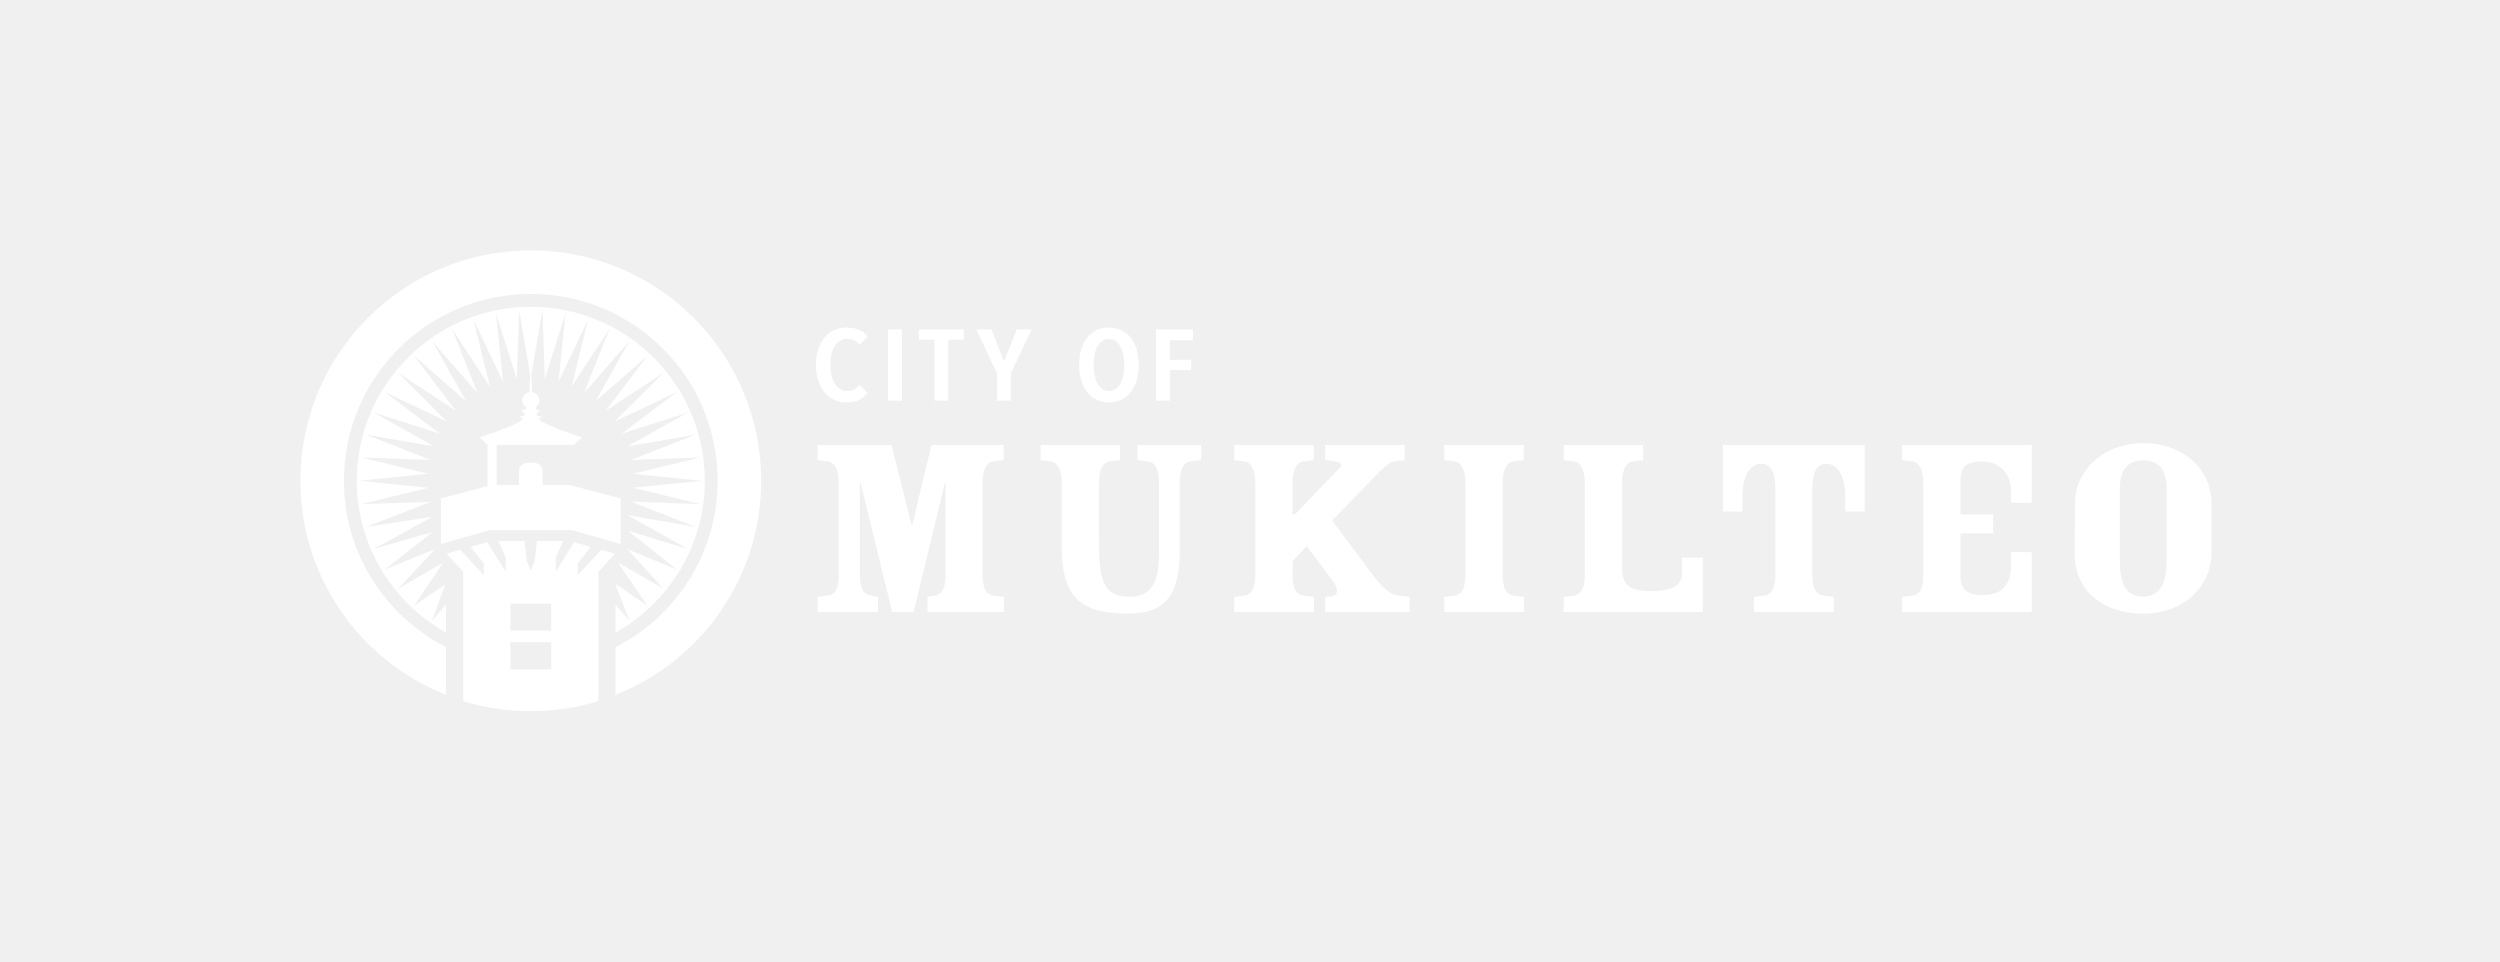
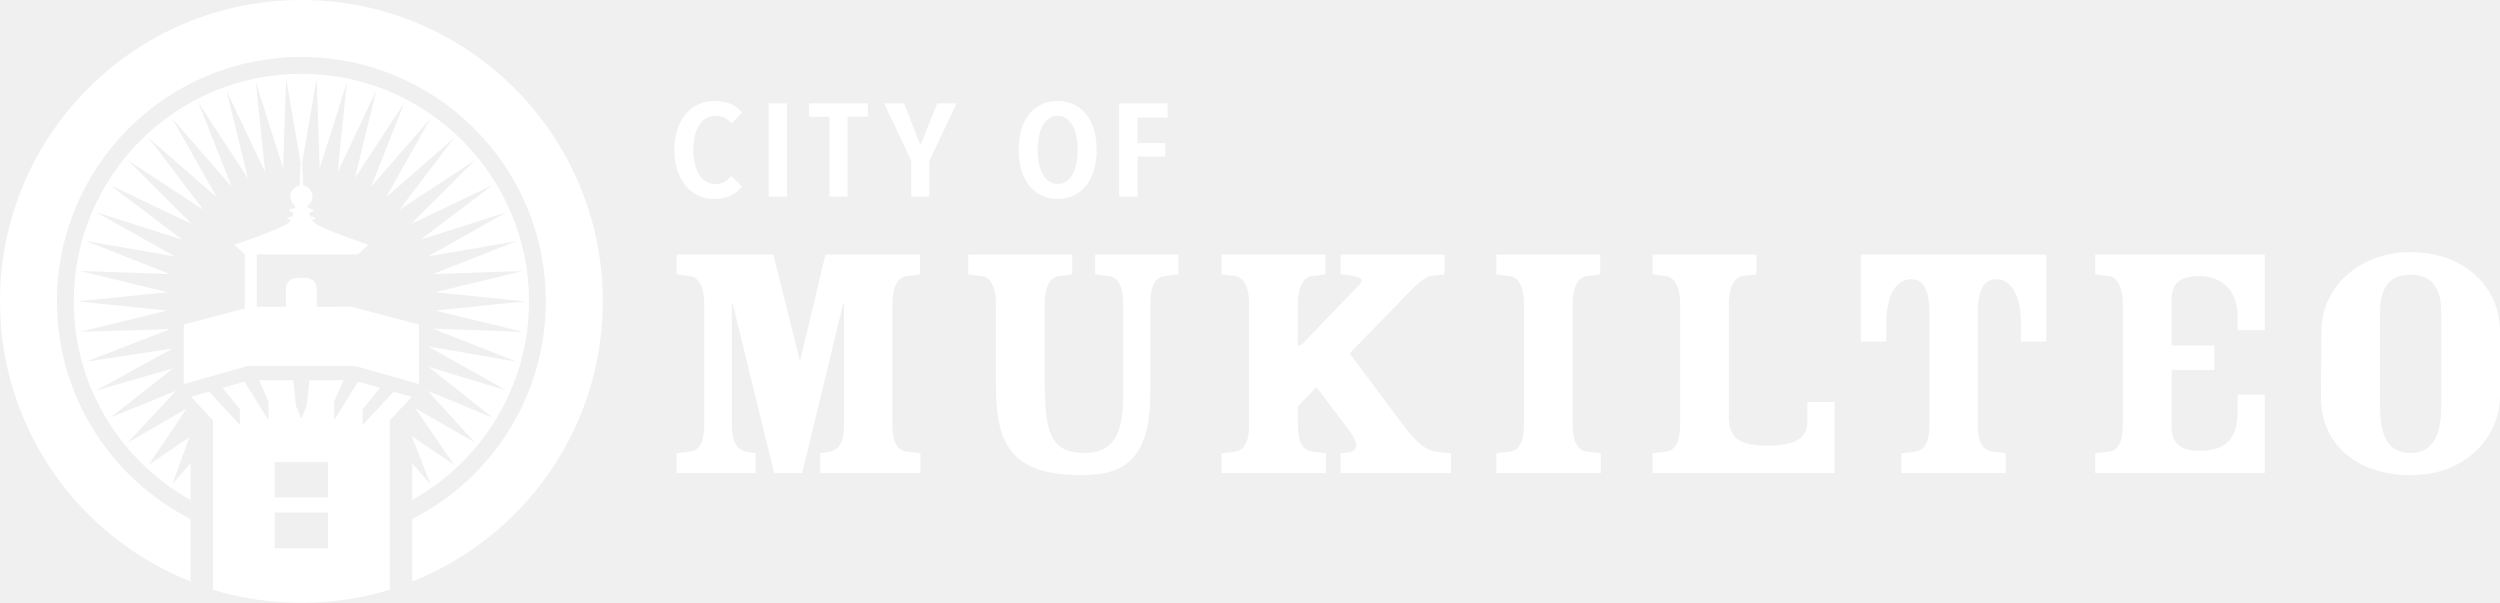
- <svg xmlns="http://www.w3.org/2000/svg" version="1.1" id="Layer_1" x="0px" y="0px" viewBox="0 0 468 180" enable-background="new 0 0 468 180" xml:space="preserve">
-   <path id="Horizontal_Mukilteo_Black" fill="#FFFFFF" d="M115.23,118.422v-5.247l2.599,2.985l-2.599-6.71v-0.135l5.989,4.087  l-5.562-8.12l8.545,4.926l-6.766-7.416l9.287,3.846l-9.144-7.26l11.155,3.38l-11.266-6.323l12.73,2.205l-12.022-4.73l12.911,0.451  l-12.554-3.049L131.383,90l-12.853-1.31l12.554-3.049l-12.911,0.451l12.022-4.73l-12.73,2.205l11.266-6.323l-12.311,3.918  l10.301-7.799l-11.663,5.558l9.143-9.128l-10.798,7.094l7.815-10.288l-9.731,8.499l6.341-11.257l-8.483,9.745l4.749-12.015  l-7.077,10.808l3.069-12.55l-5.539,11.671l1.331-12.851l-3.899,12.318l-0.431-12.912l-2.082,12.13  c-0.033-0.445-0.067-0.81-0.098-0.924v-0.039c0,0-0.004,0.015-0.006,0.02l-0.004-0.017l-0.002,0.036  c-0.031,0.113-0.065,0.478-0.098,0.923l-2.082-12.13l-0.431,12.912L92.849,58.65l1.331,12.851l-5.54-11.671l3.069,12.55  L84.632,61.57l4.749,12.015l-8.483-9.745l6.341,11.257l-9.731-8.499l7.815,10.288l-10.798-7.094l9.143,9.128l-11.663-5.558  l10.3,7.799l-12.311-3.918l11.266,6.323l-12.73-2.205l12.022,4.73L67.642,85.64l12.554,3.049L67.343,90l12.853,1.311L67.642,94.36  l12.938-0.391l-12.049,4.67l12.405-1.895l-10.942,6.014l11.013-3.168l-9.002,7.047l9.429-3.846l-6.909,7.416l8.403-4.855  l-5.42,8.049l5.847-3.993l-2.457,6.751l2.599-2.985v5.247c-9.954-5.58-16.706-16.22-16.706-28.421  c0-17.961,14.612-32.573,32.573-32.573s32.572,14.612,32.572,32.573C131.936,102.201,125.184,112.842,115.23,118.422z M99.364,46.87  c-23.82,0-43.131,19.31-43.131,43.131c0,18.212,11.304,33.754,27.264,40.079v-8.934c-11.335-5.786-19.112-17.545-19.112-31.145  c0-19.318,15.661-34.979,34.979-34.979s34.979,15.66,34.979,34.979c0,13.6-7.778,25.359-19.112,31.146v8.933  c15.961-6.326,27.264-21.867,27.264-40.079C142.494,66.18,123.184,46.87,99.364,46.87z M115.143,103.655l-0.281,0.304l-2.847,3.067  v0.675v23.565c-3.98,1.211-8.202,1.864-12.578,1.864c-0.025,0-0.05,0-0.074,0c-0.025,0-0.049,0-0.074,0  c-4.376,0-8.599-0.653-12.578-1.864v-23.565v-0.675l-2.847-3.067l-0.285-0.308l2.571-0.727l4.423,4.767v-2.246l-2.487-3.069  l3.136-0.889l3.438,5.52v-2.69l-1.35-3.029h4.89l0.381,3.656l0.013,0.029l0.746,1.796l0.008-0.017l0.007,0.015l0.758-1.795  l0.013-0.029l0.381-3.656h4.89l-1.35,3.075v2.644l3.438-5.52l3.136,0.889l-2.487,3.069v2.246l4.423-4.767L115.143,103.655z   M103.179,120.218h-3.81h-0.012h-3.81v5.112h3.81h0.012h3.81V120.218z M103.179,113.004h-3.81h-0.012h-3.81v5.035h3.81h0.012h3.81  V113.004z M91.643,99.241h0.031h15.361h0.031l0.03,0.009l9.095,2.588v-8.522l-8.729-2.306l-0.929-0.245l-0.776,0.002l-4.177,0.014  v-2.434c0,0-0.005-0.024-0.008-0.037c0.003-0.308-0.059-0.872-0.508-1.286c-0.299-0.276-0.788-0.369-1.116-0.398l-0.001-0.004  h-0.578h-0.012H98.78l-0.001,0.004c-0.327,0.03-0.816,0.122-1.115,0.398c-0.45,0.414-0.511,0.978-0.508,1.286  c-0.003,0.012-0.008,0.024-0.008,0.024v2.447l-4.177-0.014v-7.491h6.387h0.006h0.001h0.006h6.387v0.001l1.704-0.001h0.012  l1.482-1.376c0,0-6.581-2.205-7.76-3.145c-0.148-0.118-0.263-0.268-0.355-0.427c0.336-0.058,0.546-0.136,0.546-0.223  c0-0.103-0.298-0.194-0.756-0.254c-0.069-0.21-0.113-0.409-0.147-0.559c0.361-0.074,0.594-0.184,0.594-0.307  c0-0.141-0.301-0.266-0.759-0.339c-0.028-0.111-0.055-0.224-0.081-0.332c0.43-0.284,0.716-0.771,0.716-1.325  c0-0.791-0.58-1.442-1.337-1.563v-0.627c0,0-0.07-1.555-0.148-2.613c-0.033-0.445-0.067-0.81-0.098-0.924v-0.039  c0,0-0.004,0.015-0.006,0.02l-0.004-0.017l-0.002,0.036c-0.031,0.113-0.065,0.478-0.098,0.923c-0.078,1.059-0.147,2.614-0.147,2.614  v0.627c-0.757,0.121-1.337,0.772-1.337,1.563c0,0.554,0.285,1.041,0.716,1.325c-0.026,0.108-0.054,0.221-0.082,0.332  c-0.457,0.073-0.759,0.198-0.759,0.339c0,0.123,0.233,0.233,0.594,0.307c-0.034,0.15-0.078,0.348-0.147,0.559  c-0.457,0.06-0.756,0.151-0.756,0.254c0,0.086,0.21,0.164,0.546,0.223c-0.092,0.159-0.207,0.309-0.355,0.427  c-1.179,0.94-7.76,3.145-7.76,3.145l1.482,1.376h0.012v7.734l-8.729,2.306v8.517l9.076-2.582L91.643,99.241z M185.97,111.492  l1.975,0.248v2.83h-14.322v-2.83l1.358-0.248c1.543-0.297,2.037-1.687,2.037-3.969V90.351h-0.123l-5.865,24.219h-4.012  l-5.926-24.219h-0.124v17.172c0,2.282,0.494,3.672,2.037,3.969l1.359,0.248v2.83h-11.297v-2.83l1.975-0.248  c1.481-0.248,1.975-1.687,1.975-3.969V90.351c0-2.33-0.741-3.772-1.975-3.969l-1.975-0.248v-2.83h13.828l3.827,15.235l3.642-15.235  h13.519v2.83l-1.975,0.248c-1.234,0.197-1.975,1.639-1.975,3.969v17.172C183.932,109.805,184.426,111.244,185.97,111.492z   M212.951,86.134l1.913,0.248c1.728,0.197,2.099,2.085,2.099,3.969v13.5c0,6.253-2.284,7.841-5.494,7.841  c-5,0-5.741-2.978-5.741-10.769V90.351c0-2.33,0.74-3.772,1.975-3.969l1.975-0.248v-2.83h-14.877v2.83l1.975,0.248  c1.234,0.197,1.975,1.639,1.975,3.969v11.762c0,8.685,2.531,12.756,12.285,12.756c6.358,0,9.816-2.531,9.816-11.861V90.351  c0-1.884,0.37-3.772,2.037-3.969l1.975-0.248v-2.83h-11.914V86.134z M256.908,107.523l-7.531-10.076l7.717-7.94  c1.728-1.786,2.963-3.027,3.827-3.125l2.037-0.248v-2.83H248.08v2.83l1.42,0.149c0.803,0.099,1.605,0.398,1.605,0.693  c0,0.248-0.247,0.595-0.494,0.795l-7.778,8.088c-0.185,0.248-0.555,0.496-0.864,0.496v-6.005c0-2.33,0.741-3.772,1.975-3.969  l1.975-0.248v-2.83h-14.877v2.83l1.975,0.248c1.234,0.197,1.975,1.639,1.975,3.969v17.172c0,2.282-0.494,3.721-1.975,3.969  l-1.975,0.248v2.83h14.939v-2.83l-1.975-0.248c-1.543-0.248-2.037-1.687-2.037-3.969v-2.482l2.654-2.779l4.753,6.302  c0.555,0.745,0.926,1.49,0.926,1.986c0,0.547-0.371,0.942-0.864,1.043l-1.359,0.147v2.83h15.803v-2.83l-2.223-0.248  C260.056,111.294,258.451,109.608,256.908,107.523z M281.296,107.523V90.351c0-2.33,0.74-3.772,1.975-3.969l1.975-0.248v-2.83  H270.37v2.83l1.975,0.248c1.234,0.197,1.975,1.639,1.975,3.969v17.172c0,2.282-0.494,3.721-1.975,3.969l-1.975,0.248v2.83h14.939  v-2.83l-1.975-0.248C281.79,111.244,281.296,109.805,281.296,107.523z M314.88,107.126c0,2.383-1.543,3.523-5.864,3.523  c-4.507,0-5.371-1.588-5.371-4.417v-15.88c0-2.33,0.741-3.772,1.975-3.969l1.976-0.248v-2.83h-14.878v2.83l1.975,0.248  c1.235,0.197,1.976,1.639,1.976,3.969v17.172c0,2.282-0.494,3.721-1.976,3.969l-1.975,0.248v2.83h26.051v-10.172h-3.889V107.126z   M322.537,95.76h3.642v-2.778c0-2.928,0.926-6.155,3.58-6.155c2.346,0,2.593,2.928,2.593,4.815v15.881  c0,2.282-0.494,3.721-2.037,3.969l-1.975,0.248v2.83h14.939v-2.83l-1.914-0.248c-1.605-0.248-2.099-1.687-2.099-3.969V91.642  c0-1.887,0.247-4.815,2.593-4.815c2.654,0,3.58,3.227,3.58,6.155v2.778h3.642V83.304h-26.545V95.76z M356.08,86.134l1.975,0.248  c1.234,0.197,1.975,1.639,1.975,3.969v17.172c0,2.282-0.494,3.771-1.975,3.969l-1.975,0.248v2.83h24.26v-11.216h-3.889v2.432  c0,3.077-1.049,5.607-5.371,5.607c-3.148,0-4.074-1.439-4.074-3.424v-8.138h6.111v-3.524h-6.111v-6.451  c0-2.284,0.926-3.474,4.074-3.474c2.901,0,5.371,1.935,5.371,5.658v2.085h3.889v-10.82h-24.26V86.134z M413.999,94.173v9.131  c0.062,6.253-5,11.565-12.779,11.565c-7.716,0-12.902-4.468-12.84-11.216l0.061-9.48c0-5.855,5.062-11.216,12.779-11.216  C408.938,82.957,413.938,87.97,413.999,94.173z M405.604,91.693c0-2.781-0.741-5.509-4.383-5.509c-3.704,0-4.383,2.728-4.383,5.509  v13.199c0,3.625,0.679,6.8,4.383,6.8c3.642,0,4.383-3.423,4.383-6.8V91.693z M153.138,71.137c-0.27-0.856-0.404-1.79-0.404-2.807  c0.001-1.017,0.135-1.957,0.405-2.817c0.27-0.86,0.652-1.602,1.149-2.224c0.495-0.622,1.097-1.106,1.804-1.451  c0.707-0.345,1.491-0.518,2.352-0.518c0.889,0,1.669,0.143,2.34,0.424c0.671,0.282,1.218,0.686,1.64,1.214l-1.509,1.583  c-0.598-0.74-1.371-1.111-2.319-1.111c-0.525,0-0.984,0.128-1.378,0.386c-0.393,0.257-0.722,0.607-0.984,1.046  c-0.262,0.441-0.459,0.958-0.59,1.554c-0.131,0.598-0.197,1.234-0.198,1.914c0,0.665,0.066,1.297,0.197,1.894  c0.131,0.595,0.328,1.113,0.59,1.554c0.263,0.438,0.594,0.788,0.995,1.046c0.401,0.258,0.871,0.385,1.411,0.385  c0.51,0,0.952-0.113,1.324-0.34c0.372-0.226,0.681-0.501,0.929-0.829l1.51,1.525c-0.408,0.528-0.93,0.957-1.565,1.282  c-0.634,0.328-1.433,0.49-2.395,0.49c-0.875,0-1.666-0.176-2.373-0.525c-0.707-0.352-1.306-0.839-1.794-1.461  C153.787,72.731,153.408,71.99,153.138,71.137z M168.855,61.66h-2.625l-0.001,13.341h2.625L168.855,61.66z M174.936,75.001h2.581  l0.001-11.421h2.909V61.66h-8.4v1.921h2.91L174.936,75.001z M187.996,67.576l-0.066,0.039l-2.319-5.955h-2.844l3.871,8.234v5.107  h2.581v-5.107l3.916-8.234h-2.778L187.996,67.576z M202.399,71.183c-0.256-0.86-0.383-1.817-0.383-2.872  c0.001-1.055,0.124-2.01,0.372-2.866c0.248-0.853,0.613-1.588,1.094-2.202c0.481-0.617,1.068-1.092,1.761-1.424  c0.693-0.332,1.477-0.498,2.352-0.498c0.86,0,1.637,0.166,2.33,0.498c0.692,0.333,1.28,0.807,1.761,1.424  c0.481,0.615,0.849,1.35,1.104,2.202c0.255,0.856,0.383,1.81,0.382,2.866c0,1.055-0.128,2.012-0.383,2.872  c-0.256,0.86-0.624,1.601-1.104,2.215c-0.481,0.617-1.069,1.095-1.761,1.432c-0.693,0.339-1.469,0.508-2.33,0.508  c-0.875,0-1.656-0.169-2.341-0.508c-0.686-0.337-1.269-0.815-1.75-1.432C203.023,72.784,202.654,72.043,202.399,71.183z   M204.729,68.311c0,0.677,0.059,1.316,0.175,1.914c0.116,0.595,0.295,1.113,0.536,1.554c0.241,0.438,0.539,0.786,0.897,1.036  c0.357,0.251,0.777,0.376,1.258,0.376c0.481,0,0.9-0.125,1.257-0.376c0.357-0.25,0.657-0.598,0.897-1.036  c0.241-0.441,0.419-0.959,0.536-1.554c0.116-0.598,0.175-1.236,0.175-1.914c0.001-0.679-0.061-1.316-0.185-1.914  c-0.124-0.595-0.307-1.111-0.547-1.545c-0.241-0.434-0.54-0.776-0.897-1.027c-0.357-0.25-0.769-0.376-1.236-0.376  c-0.481,0-0.901,0.126-1.258,0.376c-0.358,0.251-0.656,0.593-0.897,1.027c-0.24,0.434-0.419,0.95-0.535,1.545  C204.788,66.995,204.729,67.632,204.729,68.311z M219.035,69.272h3.959l0.001-1.923h-3.982v-3.656h4.309V61.66h-6.934l-0.001,13.341  h2.647V69.272z" />
+ <svg xmlns="http://www.w3.org/2000/svg" version="1.1" id="Layer_1" x="0px" y="0px" viewBox="0 0 357.767 86.26" enable-background="new 0 0 357.767 86.26" xml:space="preserve">
+   <path id="Horizontal_Mukilteo_Black" fill="#FFFFFF" d="M58.997,71.552v-5.247l2.599,2.985l-2.599-6.71v-0.135l5.989,4.087  l-5.562-8.12l8.545,4.926l-6.766-7.416l9.287,3.846l-9.144-7.26l11.155,3.38l-11.266-6.323l12.73,2.205l-12.022-4.73l12.911,0.451  l-12.554-3.049l12.853-1.311l-12.853-1.31l12.554-3.049l-12.911,0.451l12.022-4.73l-12.73,2.205L72.5,30.374l-12.311,3.918  l10.301-7.799l-11.663,5.558l9.143-9.128l-10.798,7.094l7.815-10.288l-9.731,8.499l6.341-11.257l-8.483,9.745L57.862,14.7  l-7.077,10.808l3.069-12.55l-5.539,11.671l1.331-12.851l-3.899,12.318l-0.431-12.912l-2.082,12.13  c-0.033-0.445-0.067-0.81-0.098-0.924v-0.039c0,0-0.004,0.015-0.006,0.02l-0.004-0.017l-0.002,0.036  c-0.031,0.113-0.065,0.478-0.098,0.923l-2.082-12.13l-0.431,12.912L36.616,11.78l1.331,12.851l-5.54-11.671l3.069,12.55L28.399,14.7  l4.749,12.015l-8.483-9.745l6.341,11.257l-9.731-8.499l7.815,10.288l-10.798-7.094l9.143,9.128l-11.663-5.558l10.3,7.799  l-12.311-3.918l11.266,6.323l-12.73-2.205l12.022,4.73L11.409,38.77l12.554,3.049l-12.853,1.31l12.853,1.311L11.409,47.49  l12.938-0.391l-12.049,4.67l12.405-1.895l-10.942,6.014l11.013-3.168l-9.002,7.047l9.429-3.846l-6.909,7.416l8.403-4.855  l-5.42,8.049l5.847-3.993l-2.457,6.751l2.599-2.985v5.247c-9.954-5.58-16.706-16.22-16.706-28.421  c0-17.961,14.612-32.573,32.573-32.573S75.703,25.17,75.703,43.131C75.703,55.331,68.951,65.972,58.997,71.552z M43.131,0  C19.31,0,0,19.31,0,43.131C0,61.343,11.304,76.884,27.264,83.21v-8.934C15.929,68.489,8.152,56.73,8.152,43.131  c0-19.318,15.661-34.979,34.979-34.979s34.979,15.66,34.979,34.979c0,13.6-7.778,25.359-19.112,31.146v8.933  c15.961-6.326,27.264-21.867,27.264-40.079C86.261,19.31,66.951,0,43.131,0z M58.91,56.785l-0.281,0.304l-2.847,3.067v0.675v23.565  c-3.98,1.211-8.202,1.864-12.578,1.864c-0.025,0-0.05,0-0.074,0c-0.025,0-0.049,0-0.074,0c-4.376,0-8.599-0.653-12.578-1.864V60.831  v-0.675l-2.847-3.067l-0.285-0.308l2.571-0.727l4.423,4.767v-2.246l-2.487-3.069l3.136-0.889l3.438,5.52v-2.69l-1.35-3.029h4.89  l0.381,3.656l0.013,0.029l0.746,1.796l0.008-0.017l0.007,0.015l0.758-1.795l0.013-0.029l0.381-3.656h4.89l-1.35,3.075v2.644  l3.438-5.52l3.136,0.889l-2.487,3.069v2.246l4.423-4.767L58.91,56.785z M46.947,73.348h-3.81h-0.012h-3.81v5.112h3.81h0.012h3.81  V73.348z M46.947,66.134h-3.81h-0.012h-3.81v5.035h3.81h0.012h3.81V66.134z M35.41,52.371h0.031h15.361h0.031l0.03,0.009  l9.095,2.588v-8.522l-8.729-2.306l-0.929-0.245l-0.776,0.002l-4.177,0.014v-2.434c0,0-0.005-0.024-0.008-0.037  c0.003-0.308-0.059-0.872-0.508-1.286c-0.299-0.276-0.788-0.369-1.116-0.398l-0.001-0.004h-0.578h-0.012h-0.578l-0.001,0.004  c-0.327,0.03-0.816,0.122-1.115,0.398c-0.45,0.414-0.511,0.978-0.508,1.286c-0.003,0.012-0.008,0.024-0.008,0.024v2.447  l-4.177-0.014v-7.491h6.387h0.006h0.001h0.006h6.387v0.001l1.704-0.001h0.012l1.482-1.376c0,0-6.581-2.205-7.76-3.145  c-0.148-0.118-0.263-0.268-0.355-0.427c0.336-0.058,0.546-0.136,0.546-0.223c0-0.103-0.298-0.194-0.756-0.254  c-0.069-0.21-0.113-0.409-0.147-0.559c0.361-0.074,0.594-0.184,0.594-0.307c0-0.141-0.301-0.266-0.759-0.339  c-0.028-0.111-0.055-0.224-0.081-0.332c0.43-0.284,0.716-0.771,0.716-1.325c0-0.791-0.58-1.442-1.337-1.563v-0.627  c0,0-0.07-1.555-0.148-2.613c-0.033-0.445-0.067-0.81-0.098-0.924v-0.039c0,0-0.004,0.015-0.006,0.02l-0.004-0.017l-0.002,0.036  c-0.031,0.113-0.065,0.478-0.098,0.923c-0.078,1.059-0.147,2.614-0.147,2.614v0.627c-0.757,0.121-1.337,0.772-1.337,1.563  c0,0.554,0.285,1.041,0.716,1.325c-0.026,0.108-0.054,0.221-0.082,0.332c-0.457,0.073-0.759,0.198-0.759,0.339  c0,0.123,0.233,0.233,0.594,0.307c-0.034,0.15-0.078,0.348-0.147,0.559c-0.457,0.06-0.756,0.151-0.756,0.254  c0,0.086,0.21,0.164,0.546,0.223c-0.092,0.159-0.207,0.309-0.355,0.427c-1.179,0.94-7.76,3.145-7.76,3.145l1.482,1.376h0.012v7.734  l-8.729,2.306v8.517l9.076-2.582L35.41,52.371z M129.737,64.622l1.975,0.248v2.83H117.39v-2.83l1.358-0.248  c1.543-0.297,2.037-1.687,2.037-3.969V43.481h-0.123L114.798,67.7h-4.012l-5.926-24.219h-0.124v17.172  c0,2.282,0.494,3.672,2.037,3.969l1.359,0.248v2.83H96.834v-2.83l1.975-0.248c1.481-0.248,1.975-1.687,1.975-3.969V43.481  c0-2.33-0.741-3.772-1.975-3.969l-1.975-0.248v-2.83h13.828l3.827,15.235l3.642-15.235h13.519v2.83l-1.975,0.248  c-1.234,0.197-1.975,1.639-1.975,3.969v17.172C127.699,62.935,128.193,64.374,129.737,64.622z M156.718,39.264l1.913,0.248  c1.728,0.197,2.099,2.085,2.099,3.969v13.5c0,6.253-2.284,7.841-5.494,7.841c-5,0-5.741-2.978-5.741-10.769V43.481  c0-2.33,0.74-3.772,1.975-3.969l1.975-0.248v-2.83h-14.877v2.83l1.975,0.248c1.234,0.197,1.975,1.639,1.975,3.969v11.762  c0,8.685,2.531,12.756,12.285,12.756c6.358,0,9.816-2.531,9.816-11.861V43.481c0-1.884,0.37-3.772,2.037-3.969l1.975-0.248v-2.83  h-11.914V39.264z M200.675,60.653l-7.531-10.076l7.717-7.94c1.728-1.786,2.963-3.027,3.827-3.125l2.037-0.248v-2.83h-14.877v2.83  l1.42,0.149c0.803,0.099,1.605,0.398,1.605,0.693c0,0.248-0.247,0.595-0.494,0.795L186.6,48.99  c-0.185,0.248-0.555,0.496-0.864,0.496v-6.005c0-2.33,0.741-3.772,1.975-3.969l1.975-0.248v-2.83H174.81v2.83l1.975,0.248  c1.234,0.197,1.975,1.639,1.975,3.969v17.172c0,2.282-0.494,3.721-1.975,3.969l-1.975,0.248v2.83h14.939v-2.83l-1.975-0.248  c-1.543-0.248-2.037-1.687-2.037-3.969v-2.482l2.654-2.779l4.753,6.302c0.555,0.745,0.926,1.49,0.926,1.986  c0,0.547-0.371,0.942-0.864,1.043l-1.359,0.147v2.83h15.803v-2.83l-2.222-0.248C203.823,64.424,202.219,62.738,200.675,60.653z   M225.063,60.653V43.481c0-2.33,0.74-3.772,1.975-3.969l1.975-0.248v-2.83h-14.877v2.83l1.975,0.248  c1.234,0.197,1.975,1.639,1.975,3.969v17.172c0,2.282-0.494,3.721-1.975,3.969l-1.975,0.248v2.83h14.939v-2.83l-1.975-0.248  C225.557,64.374,225.063,62.935,225.063,60.653z M258.647,60.256c0,2.383-1.543,3.523-5.864,3.523c-4.507,0-5.371-1.588-5.371-4.417  v-15.88c0-2.33,0.741-3.772,1.975-3.969l1.976-0.248v-2.83h-14.878v2.83l1.975,0.248c1.234,0.197,1.976,1.639,1.976,3.969v17.172  c0,2.282-0.494,3.721-1.976,3.969l-1.975,0.248v2.83h26.051V57.528h-3.889V60.256z M266.304,48.89h3.642v-2.778  c0-2.928,0.926-6.155,3.58-6.155c2.346,0,2.593,2.928,2.593,4.815v15.881c0,2.282-0.494,3.721-2.037,3.969l-1.975,0.248v2.83h14.939  v-2.83l-1.914-0.248c-1.605-0.248-2.099-1.687-2.099-3.969V44.772c0-1.887,0.247-4.815,2.593-4.815c2.654,0,3.58,3.227,3.58,6.155  v2.778h3.642V36.435h-26.545V48.89z M299.847,39.264l1.975,0.248c1.234,0.197,1.975,1.639,1.975,3.969v17.172  c0,2.282-0.494,3.771-1.975,3.969l-1.975,0.248v2.83h24.26V56.484h-3.889v2.432c0,3.077-1.049,5.607-5.371,5.607  c-3.148,0-4.074-1.439-4.074-3.424v-8.138h6.111v-3.524h-6.111v-6.451c0-2.284,0.926-3.474,4.074-3.474  c2.901,0,5.371,1.935,5.371,5.658v2.085h3.889v-10.82h-24.26V39.264z M357.767,47.303v9.131c0.062,6.253-5,11.565-12.779,11.565  c-7.716,0-12.902-4.468-12.84-11.216l0.061-9.48c0-5.855,5.062-11.216,12.779-11.216C352.705,36.087,357.705,41.1,357.767,47.303z   M349.371,44.823c0-2.781-0.741-5.509-4.383-5.509c-3.704,0-4.383,2.728-4.383,5.509v13.199c0,3.625,0.679,6.8,4.383,6.8  c3.642,0,4.383-3.423,4.383-6.8V44.823z M96.905,24.268c-0.27-0.856-0.404-1.79-0.404-2.807c0.001-1.017,0.135-1.957,0.405-2.817  c0.27-0.86,0.652-1.602,1.149-2.224c0.495-0.622,1.097-1.106,1.804-1.451c0.707-0.345,1.491-0.518,2.352-0.518  c0.889,0,1.669,0.143,2.34,0.424c0.671,0.282,1.218,0.686,1.64,1.214l-1.509,1.583c-0.598-0.74-1.371-1.111-2.319-1.111  c-0.525,0-0.984,0.128-1.378,0.386c-0.393,0.257-0.722,0.607-0.984,1.046c-0.262,0.441-0.459,0.958-0.59,1.554  c-0.131,0.598-0.197,1.234-0.198,1.914c0,0.665,0.066,1.297,0.197,1.894c0.131,0.595,0.328,1.113,0.59,1.554  c0.263,0.438,0.594,0.788,0.995,1.046c0.401,0.258,0.871,0.385,1.411,0.385c0.51,0,0.952-0.113,1.324-0.34  c0.372-0.226,0.681-0.501,0.929-0.829l1.51,1.525c-0.408,0.528-0.93,0.957-1.565,1.282c-0.634,0.328-1.433,0.49-2.395,0.49  c-0.875,0-1.666-0.176-2.373-0.525c-0.707-0.352-1.306-0.839-1.794-1.461C97.554,25.861,97.175,25.12,96.905,24.268z M112.623,14.79  h-2.625l-0.001,13.341h2.625L112.623,14.79z M118.704,28.131h2.581l0.001-11.421h2.909V14.79h-8.4v1.921h2.91L118.704,28.131z   M131.763,20.706l-0.066,0.039l-2.319-5.955h-2.844l3.871,8.234v5.107h2.581v-5.107l3.916-8.234h-2.778L131.763,20.706z   M146.166,24.313c-0.256-0.86-0.383-1.817-0.383-2.872c0.001-1.055,0.124-2.01,0.372-2.866c0.248-0.853,0.613-1.588,1.094-2.202  c0.481-0.617,1.068-1.092,1.761-1.424c0.693-0.332,1.477-0.498,2.352-0.498c0.86,0,1.637,0.166,2.33,0.498  c0.692,0.333,1.28,0.807,1.761,1.424c0.481,0.615,0.849,1.35,1.104,2.202c0.255,0.856,0.383,1.81,0.382,2.866  c0,1.055-0.128,2.012-0.383,2.872c-0.256,0.86-0.624,1.601-1.104,2.215c-0.481,0.617-1.069,1.095-1.761,1.432  c-0.693,0.339-1.469,0.508-2.33,0.508c-0.875,0-1.656-0.169-2.341-0.508c-0.686-0.337-1.269-0.815-1.75-1.432  C146.79,25.914,146.421,25.173,146.166,24.313z M148.496,21.441c0,0.677,0.059,1.316,0.175,1.914  c0.116,0.595,0.295,1.113,0.536,1.554c0.241,0.438,0.539,0.786,0.897,1.036c0.357,0.251,0.777,0.376,1.258,0.376  c0.481,0,0.9-0.125,1.257-0.376c0.357-0.25,0.657-0.598,0.897-1.036c0.241-0.441,0.419-0.959,0.536-1.554  c0.116-0.598,0.175-1.236,0.175-1.914c0.001-0.679-0.061-1.316-0.185-1.914c-0.124-0.595-0.307-1.111-0.547-1.545  c-0.241-0.434-0.54-0.776-0.897-1.027c-0.357-0.25-0.769-0.376-1.236-0.376c-0.481,0-0.901,0.126-1.258,0.376  c-0.358,0.251-0.656,0.593-0.897,1.027c-0.24,0.434-0.419,0.95-0.535,1.545C148.555,20.125,148.496,20.762,148.496,21.441z   M162.802,22.402h3.959l0.001-1.923h-3.982v-3.656h4.309V14.79h-6.934l-0.001,13.341h2.647V22.402z" />
  <g>
</g>
  <g>
</g>
  <g>
</g>
  <g>
</g>
  <g>
</g>
  <g>
</g>
</svg>
